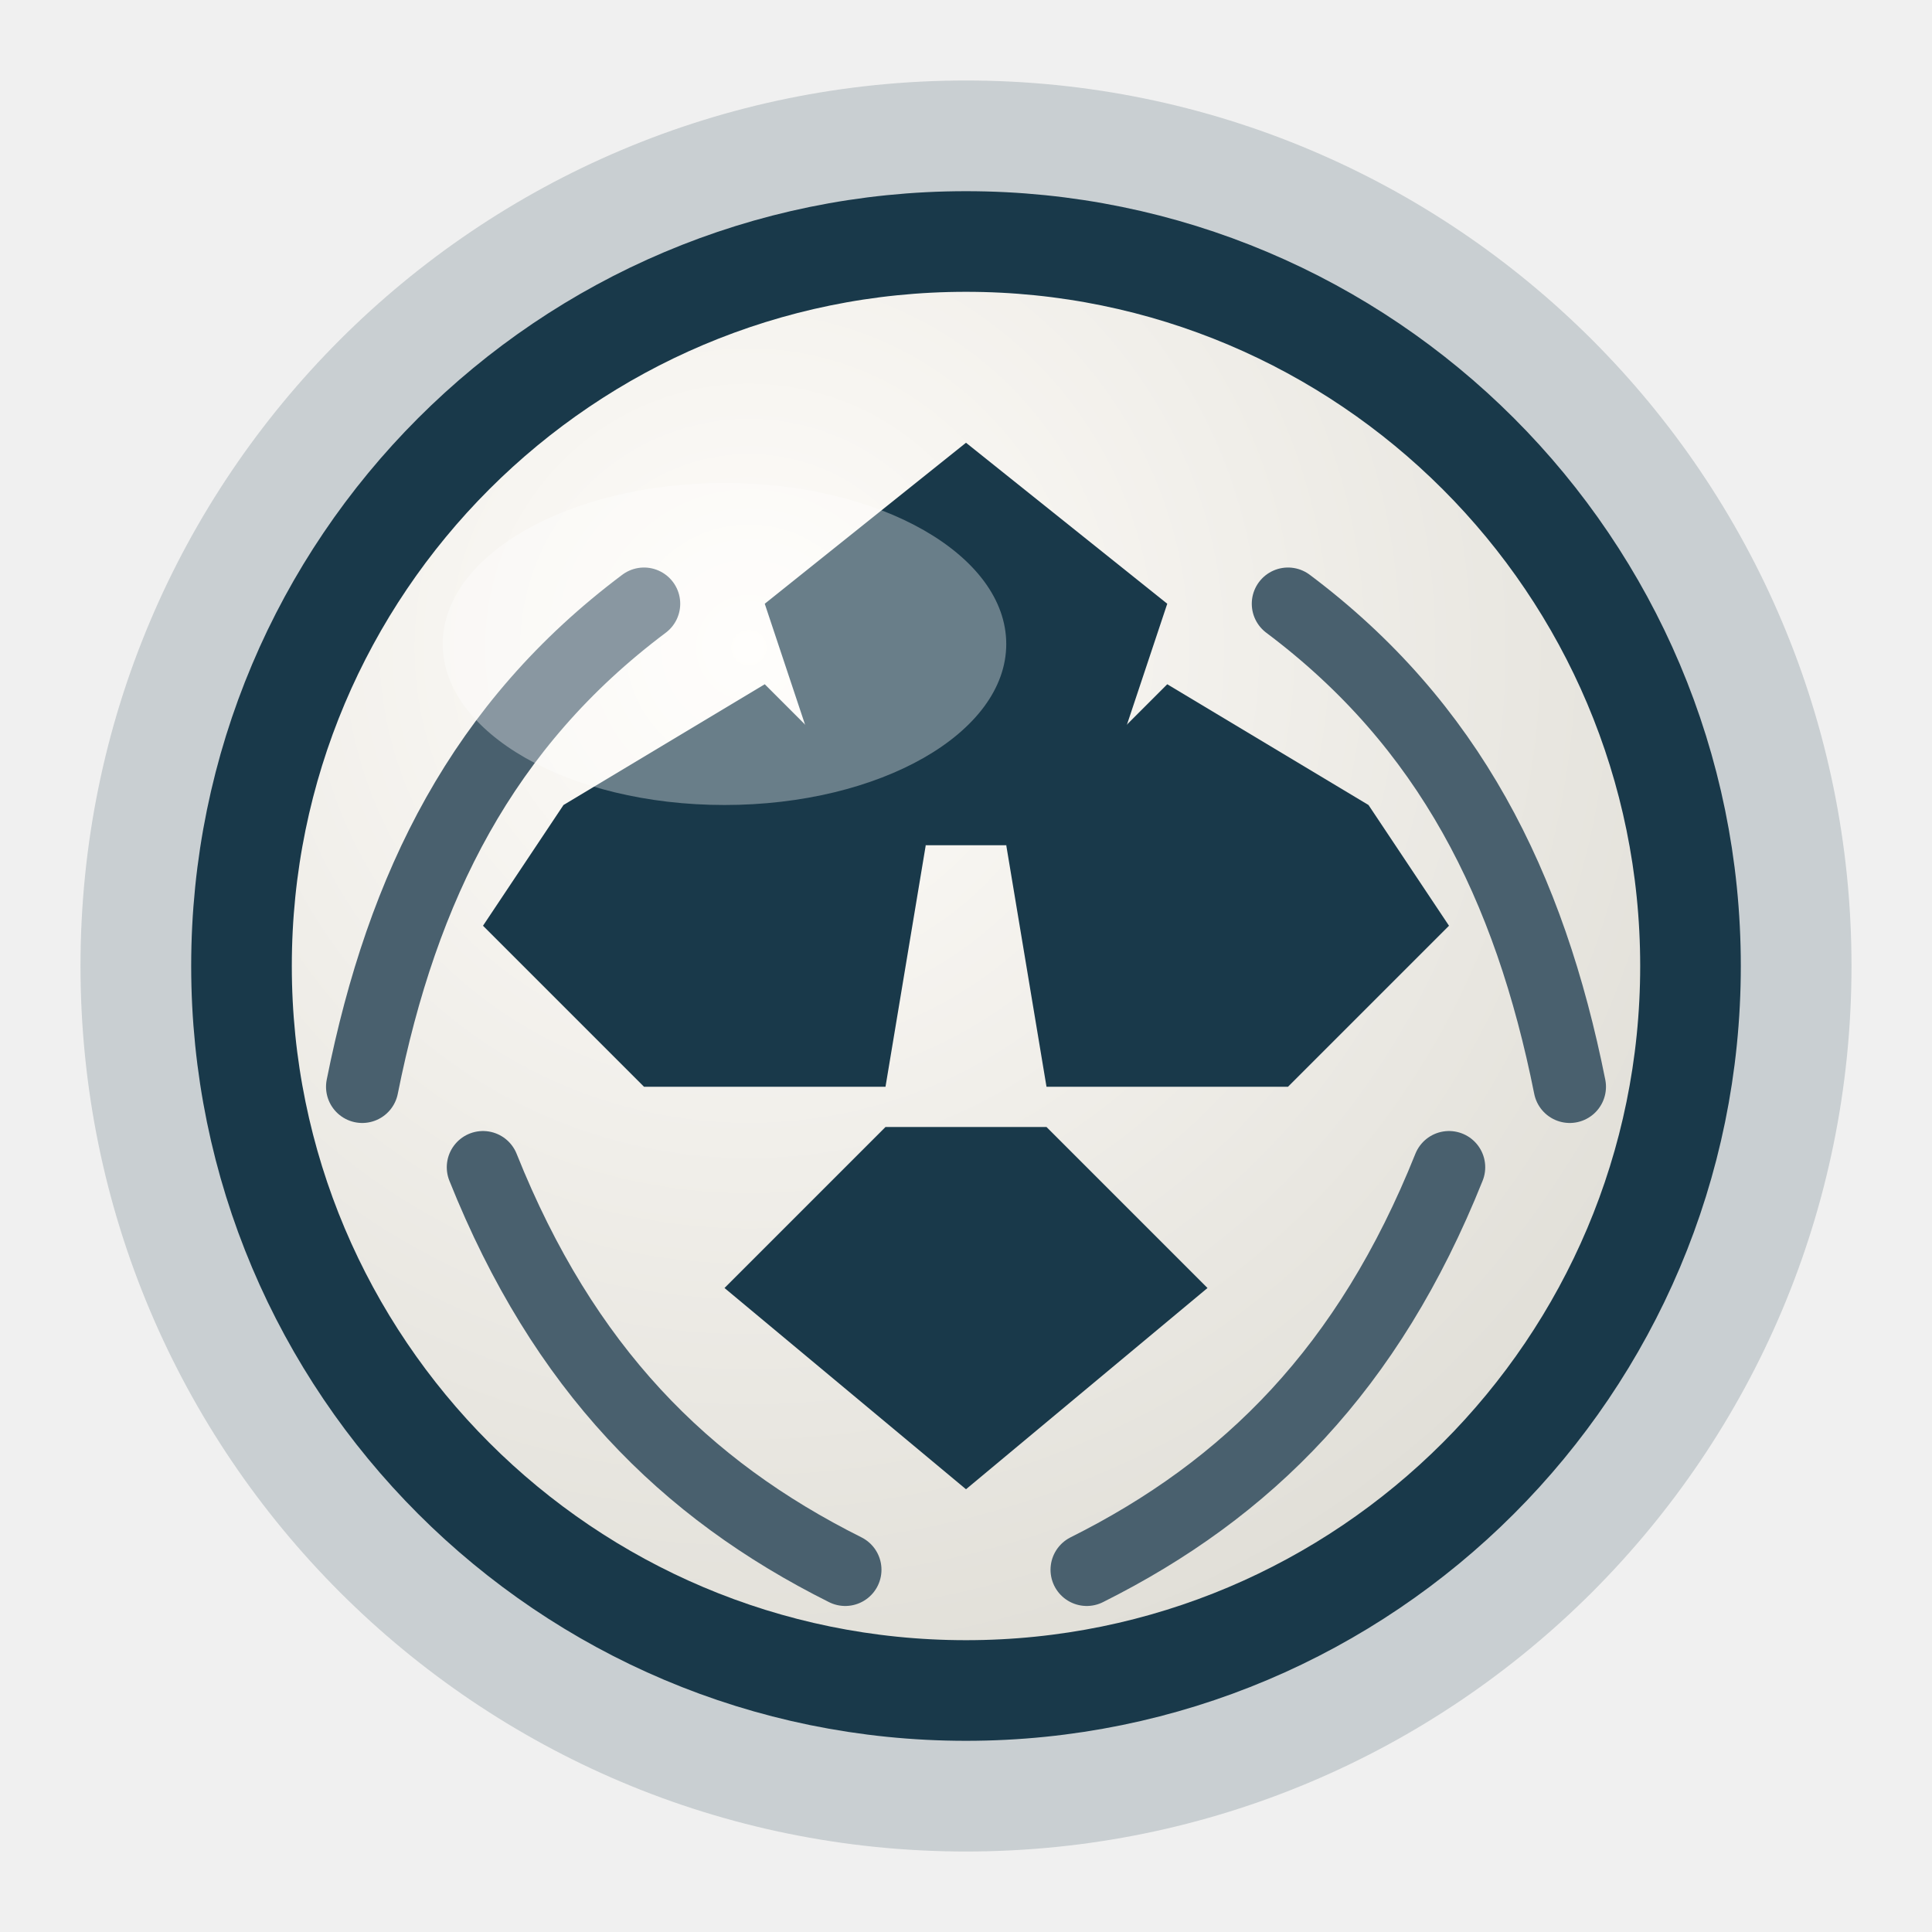
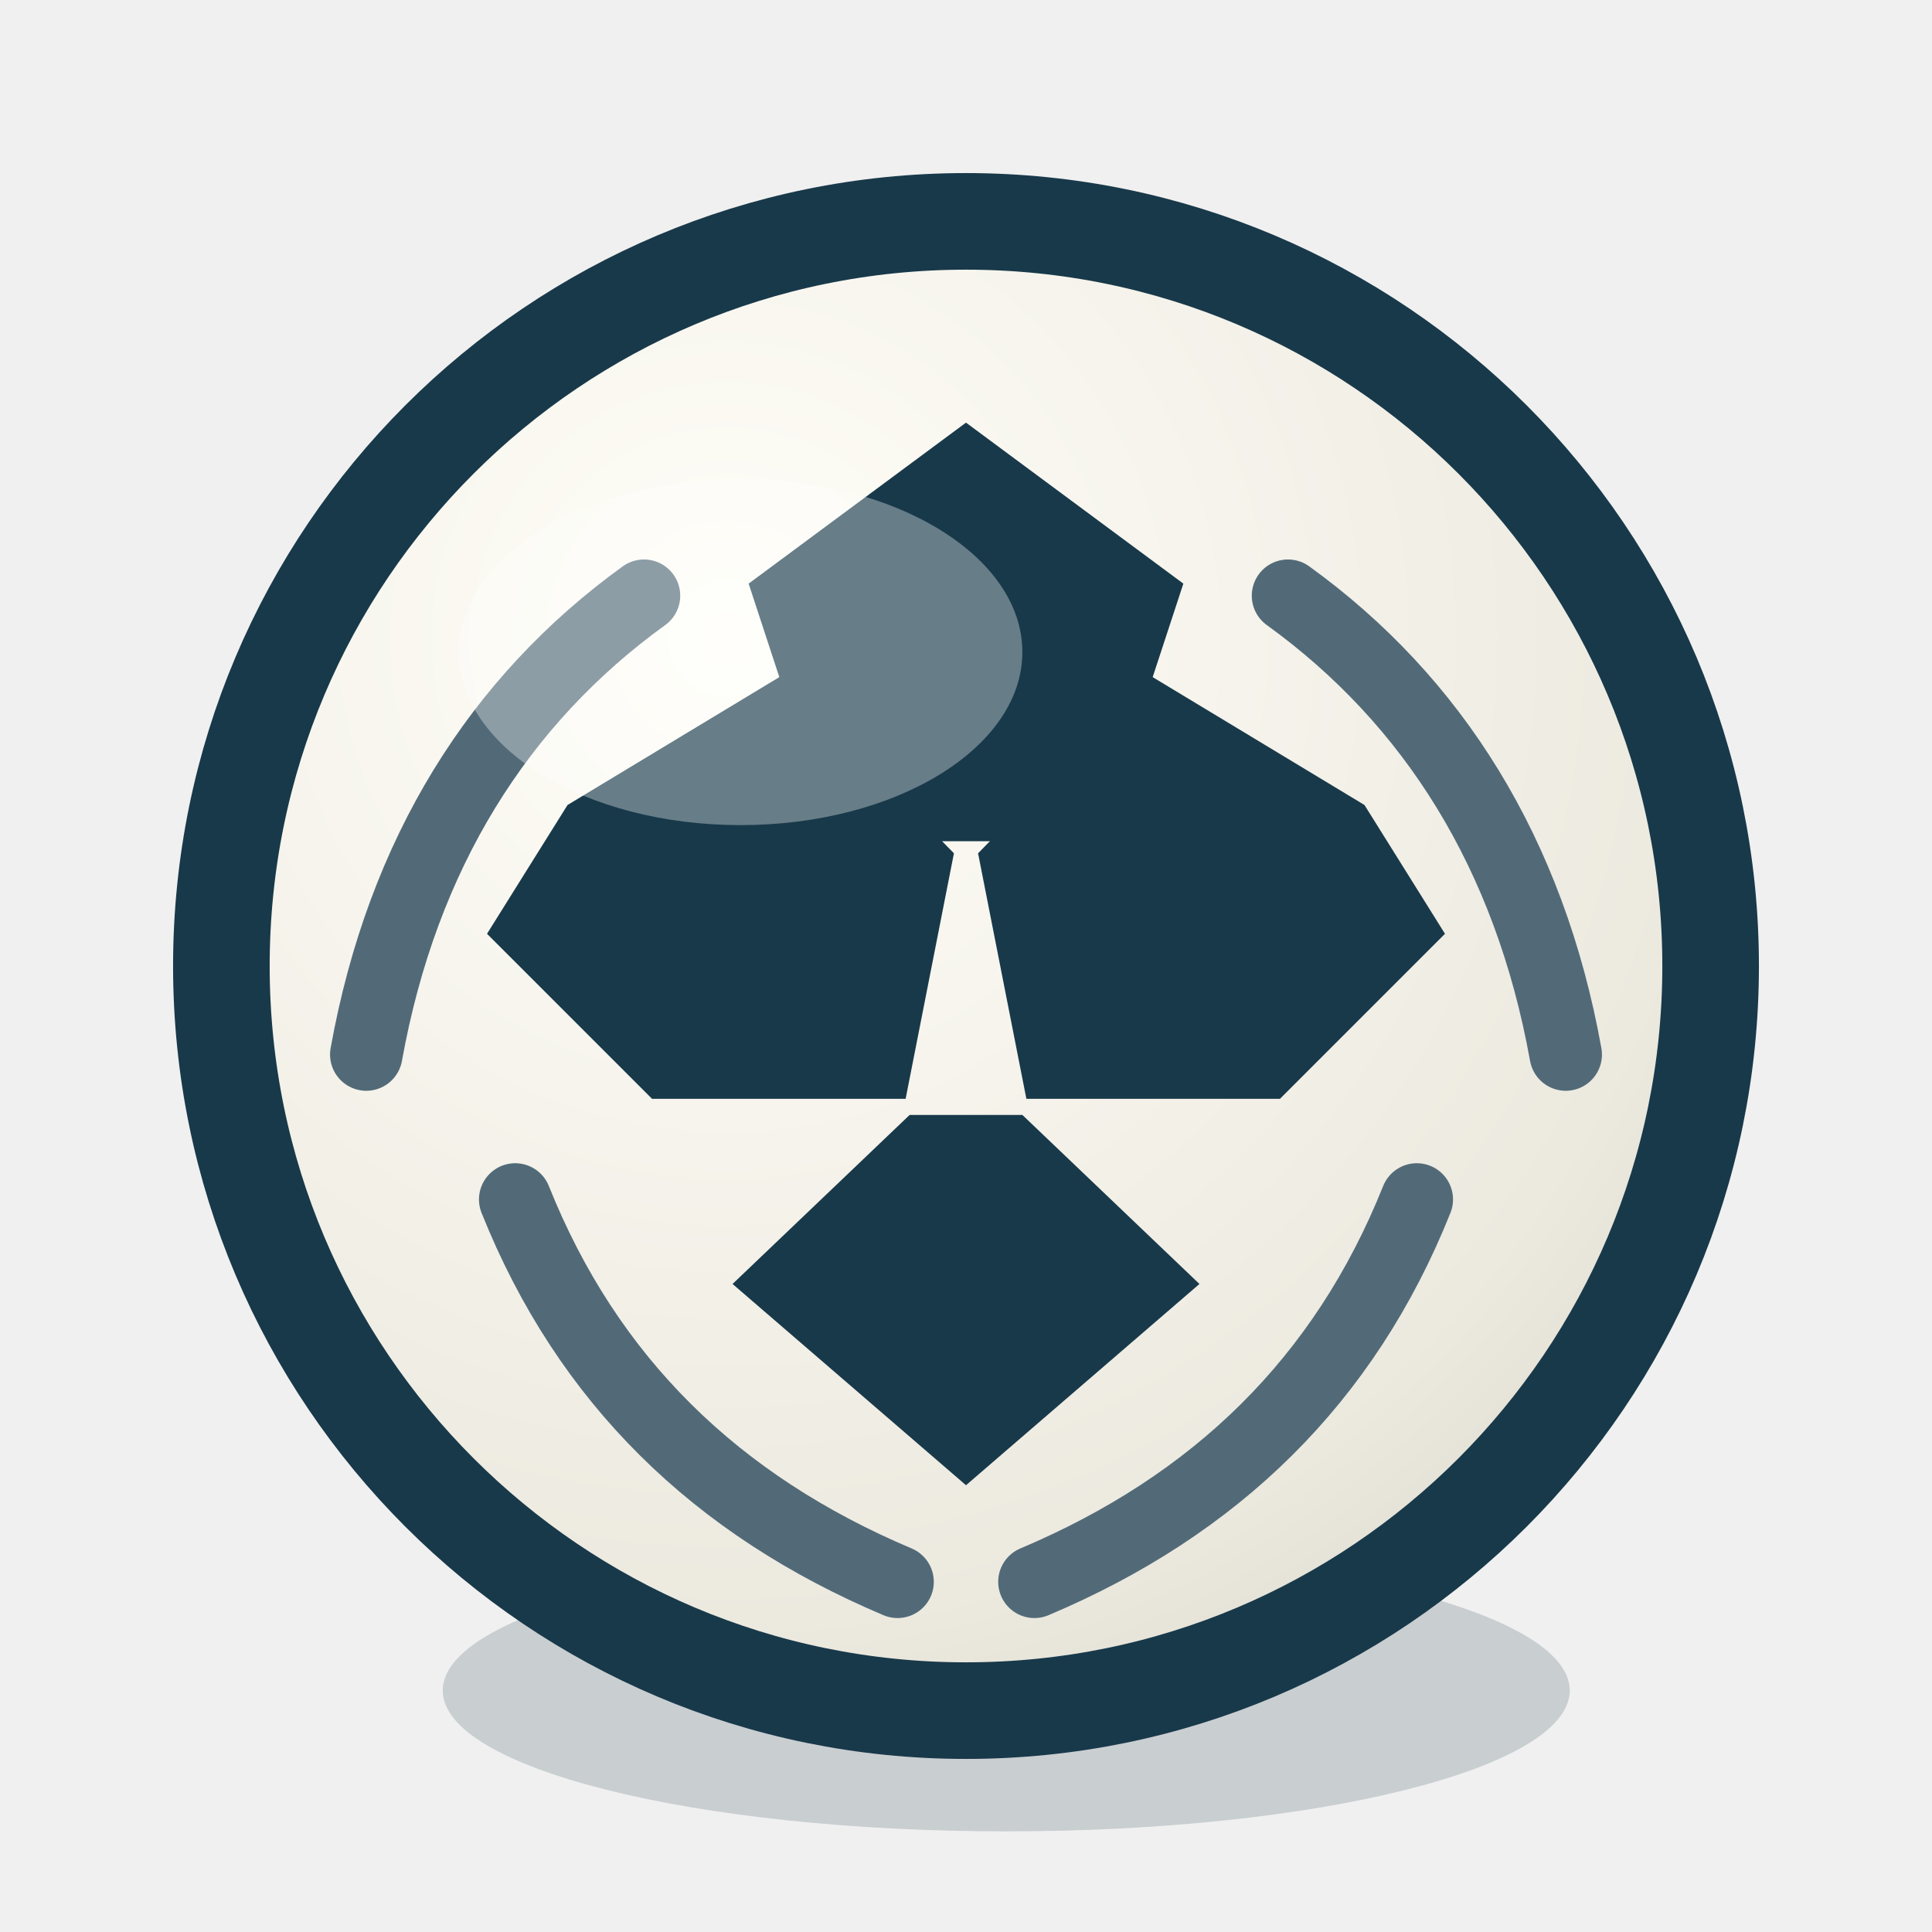
<svg xmlns="http://www.w3.org/2000/svg" width="48" height="48" viewBox="0 0 48 48">
  <defs>
-     <radialGradient id="ballShade" cx=".35" cy=".28" r=".9">
-       <stop offset="0" stop-color="#fffdfa" />
-       <stop offset="1" stop-color="#dad8d0" />
+     <radialGradient id="ballSurface" cx=".34" cy=".28" r=".92">
+       <stop offset="0" stop-color="#fffef8" />
+       <stop offset=".72" stop-color="#ece9df" />
+       <stop offset="1" stop-color="#d7d4ca" />
    </radialGradient>
  </defs>
-   <circle cx="24" cy="24" r="22" fill="#173747" opacity=".18" />
-   <circle cx="24" cy="24" r="18" fill="url(#ballShade)" stroke="#19394a" stroke-width="2.5" />
-   <path d="M24 11l5 4-2 6h-6l-2-6z" fill="#19394a" />
-   <path d="M14 20l5-3 4 4-1 6h-6l-4-4z" fill="#19394a" />
-   <path d="M34 20l-5-3-4 4 1 6h6l4-4z" fill="#19394a" />
-   <path d="M18 32l4-4h4l4 4-6 5z" fill="#19394a" />
-   <path d="M16 15c-4 3-6 7-7 12M32 15c4 3 6 7 7 12M12 29c2 5 5 8 9 10M36 29c-2 5-5 8-9 10" fill="none" stroke="#49606e" stroke-linecap="round" stroke-width="1.8" />
-   <ellipse cx="18" cy="16" rx="7" ry="4" fill="#fff" opacity=".35" />
+   <ellipse cx="25" cy="42" rx="14" ry="3.5" fill="#143342" opacity=".18" />
+   <circle cx="24" cy="24" r="18.5" fill="url(#ballSurface)" stroke="#18394a" stroke-width="2.4" />
+   <path d="M24 10.5l5.4 4-2.1 6.4h-6.6l-2.1-6.4z" fill="#18394a" />
+   <path d="M14.1 20l5.3-3.2 4.3 4.4-1.2 6.1h-6.3l-4.1-4.1z" fill="#18394a" />
+   <path d="M33.9 20l-5.3-3.2-4.3 4.4 1.2 6.1h6.3l4.1-4.1z" fill="#18394a" />
+   <path d="M18.2 31.9l4.4-4.2h2.8l4.4 4.2-5.8 5z" fill="#18394a" />
+   <path d="M16 14.8c-3.6 2.6-6 6.4-6.9 11.4M32 14.8c3.6 2.6 6 6.4 6.9 11.4M12.8 29.8c1.8 4.5 5 7.6 9.5 9.5M35.2 29.8c-1.8 4.5-5 7.6-9.5 9.5" fill="none" stroke="#526a78" stroke-linecap="round" stroke-width="1.8" />
+   <ellipse cx="18.4" cy="16.2" rx="7" ry="4.3" fill="#fff" opacity=".34" />
</svg>
